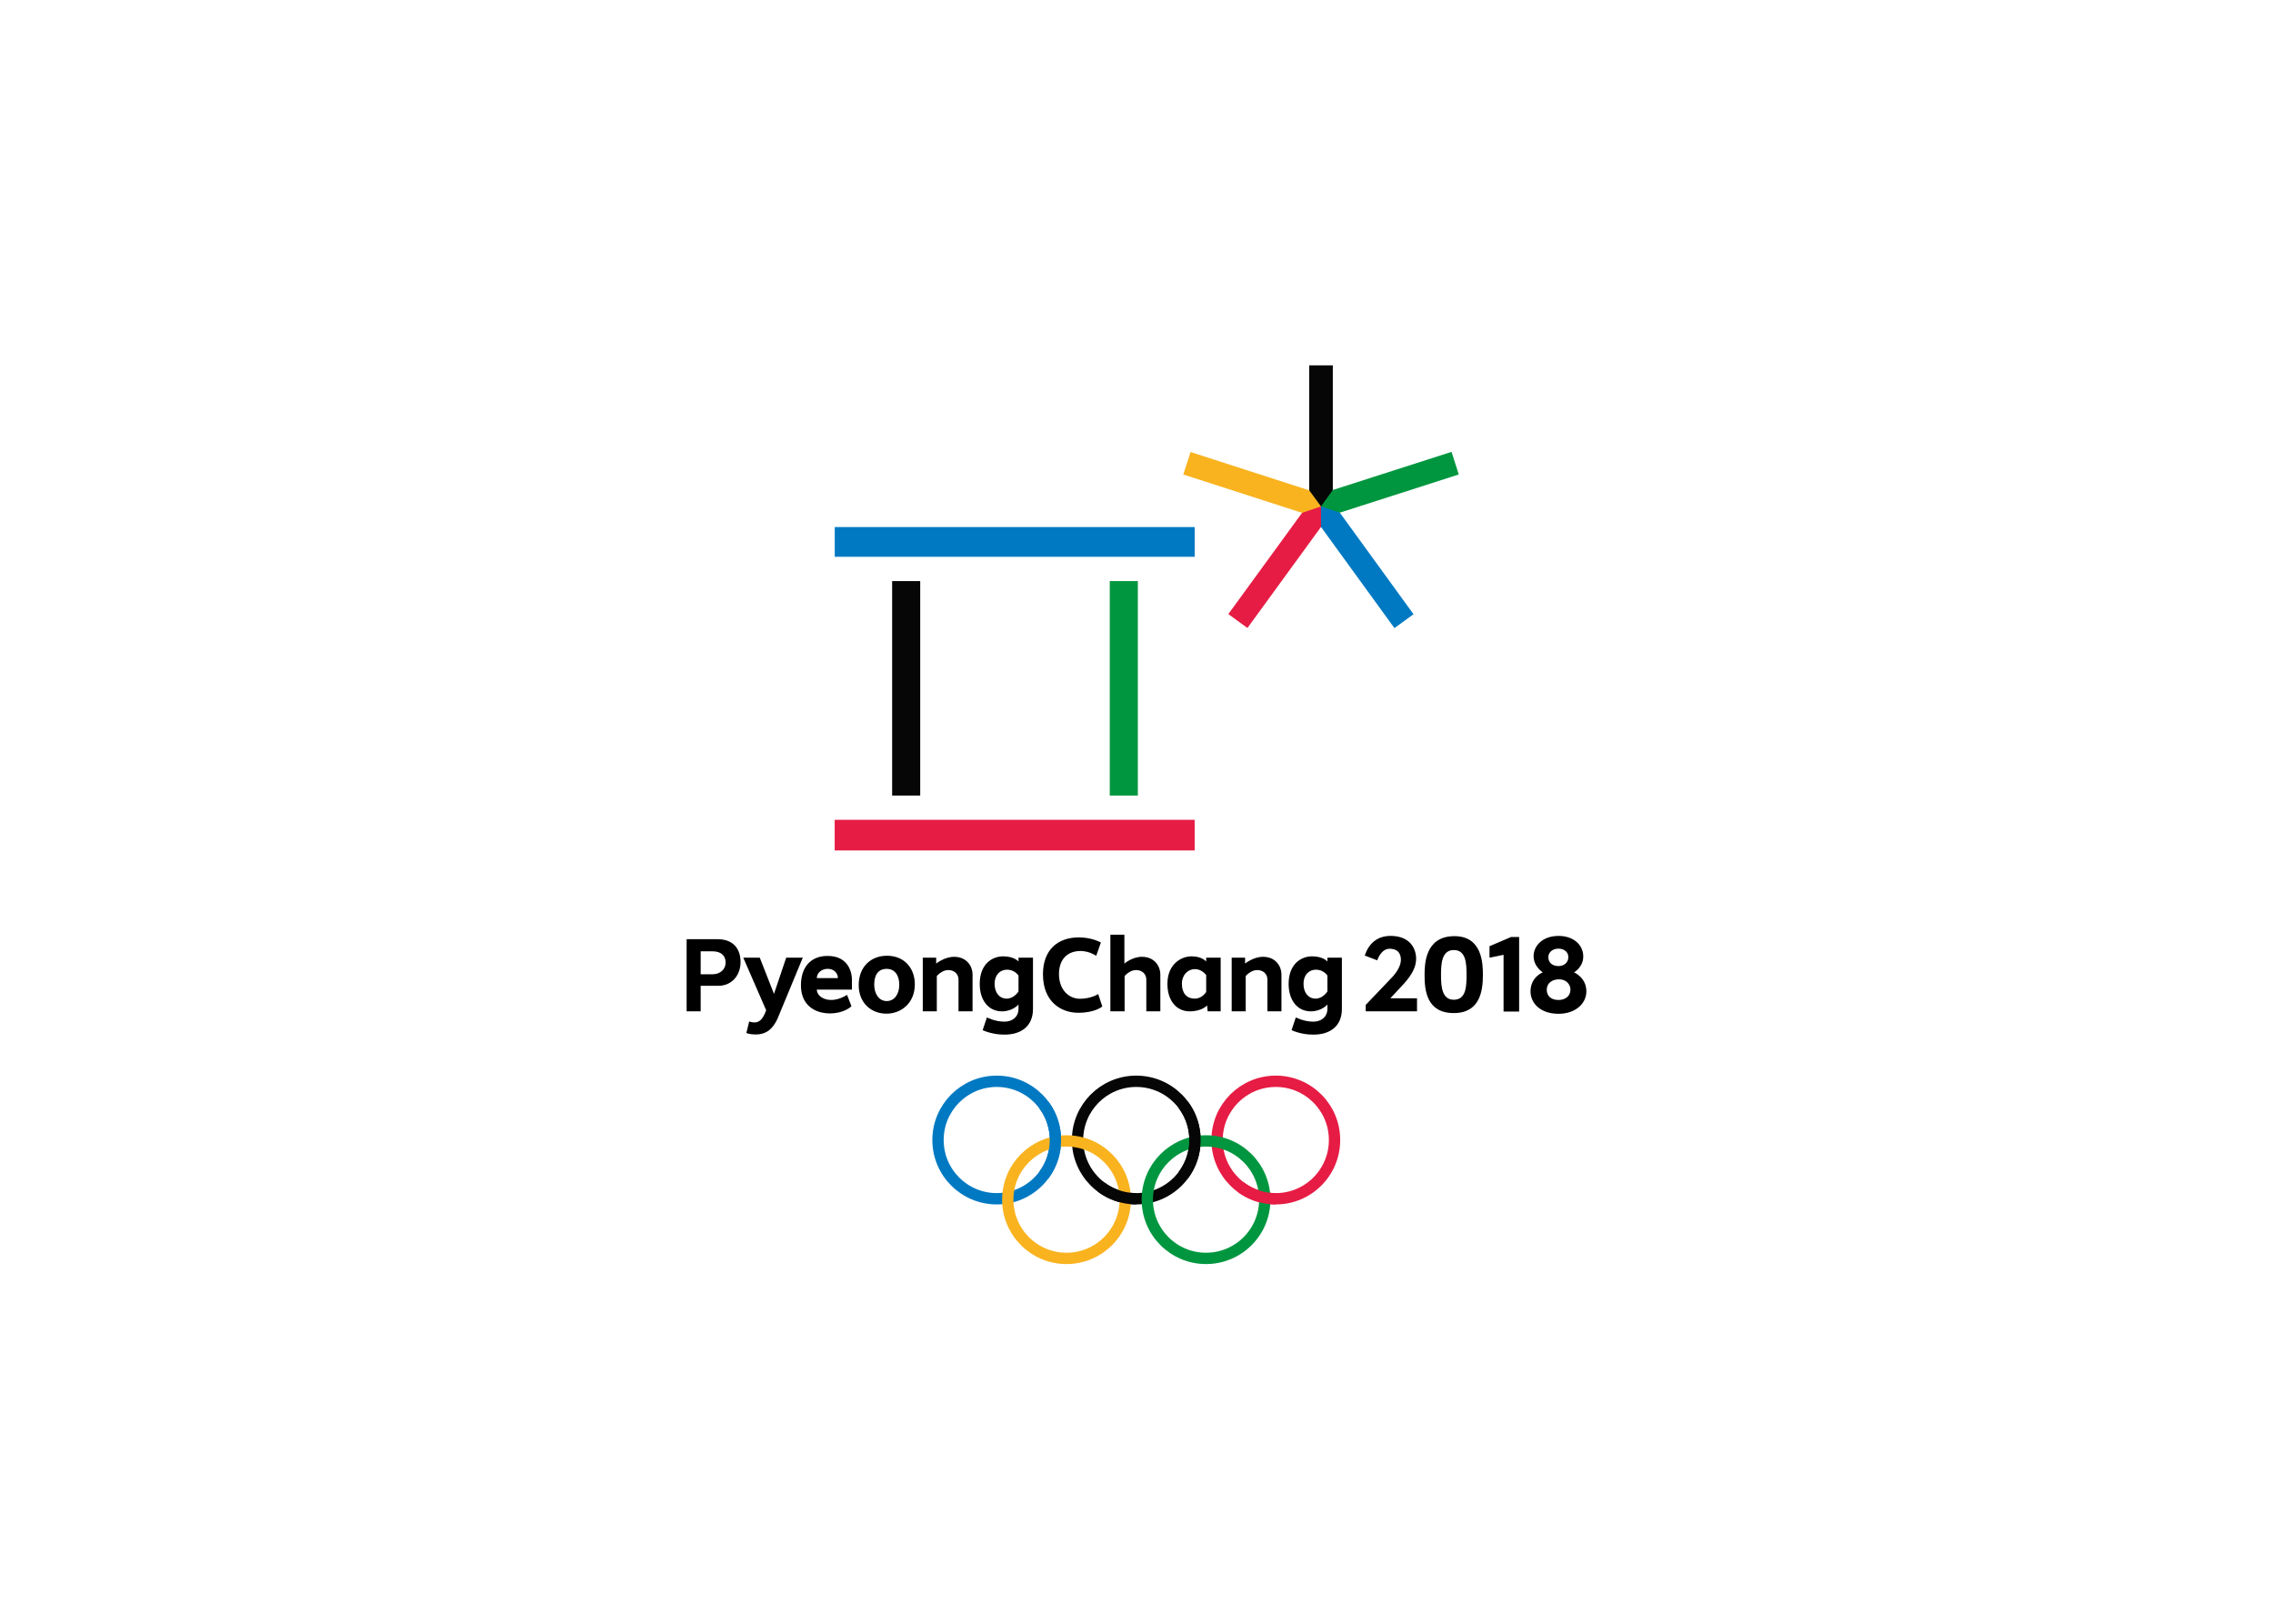
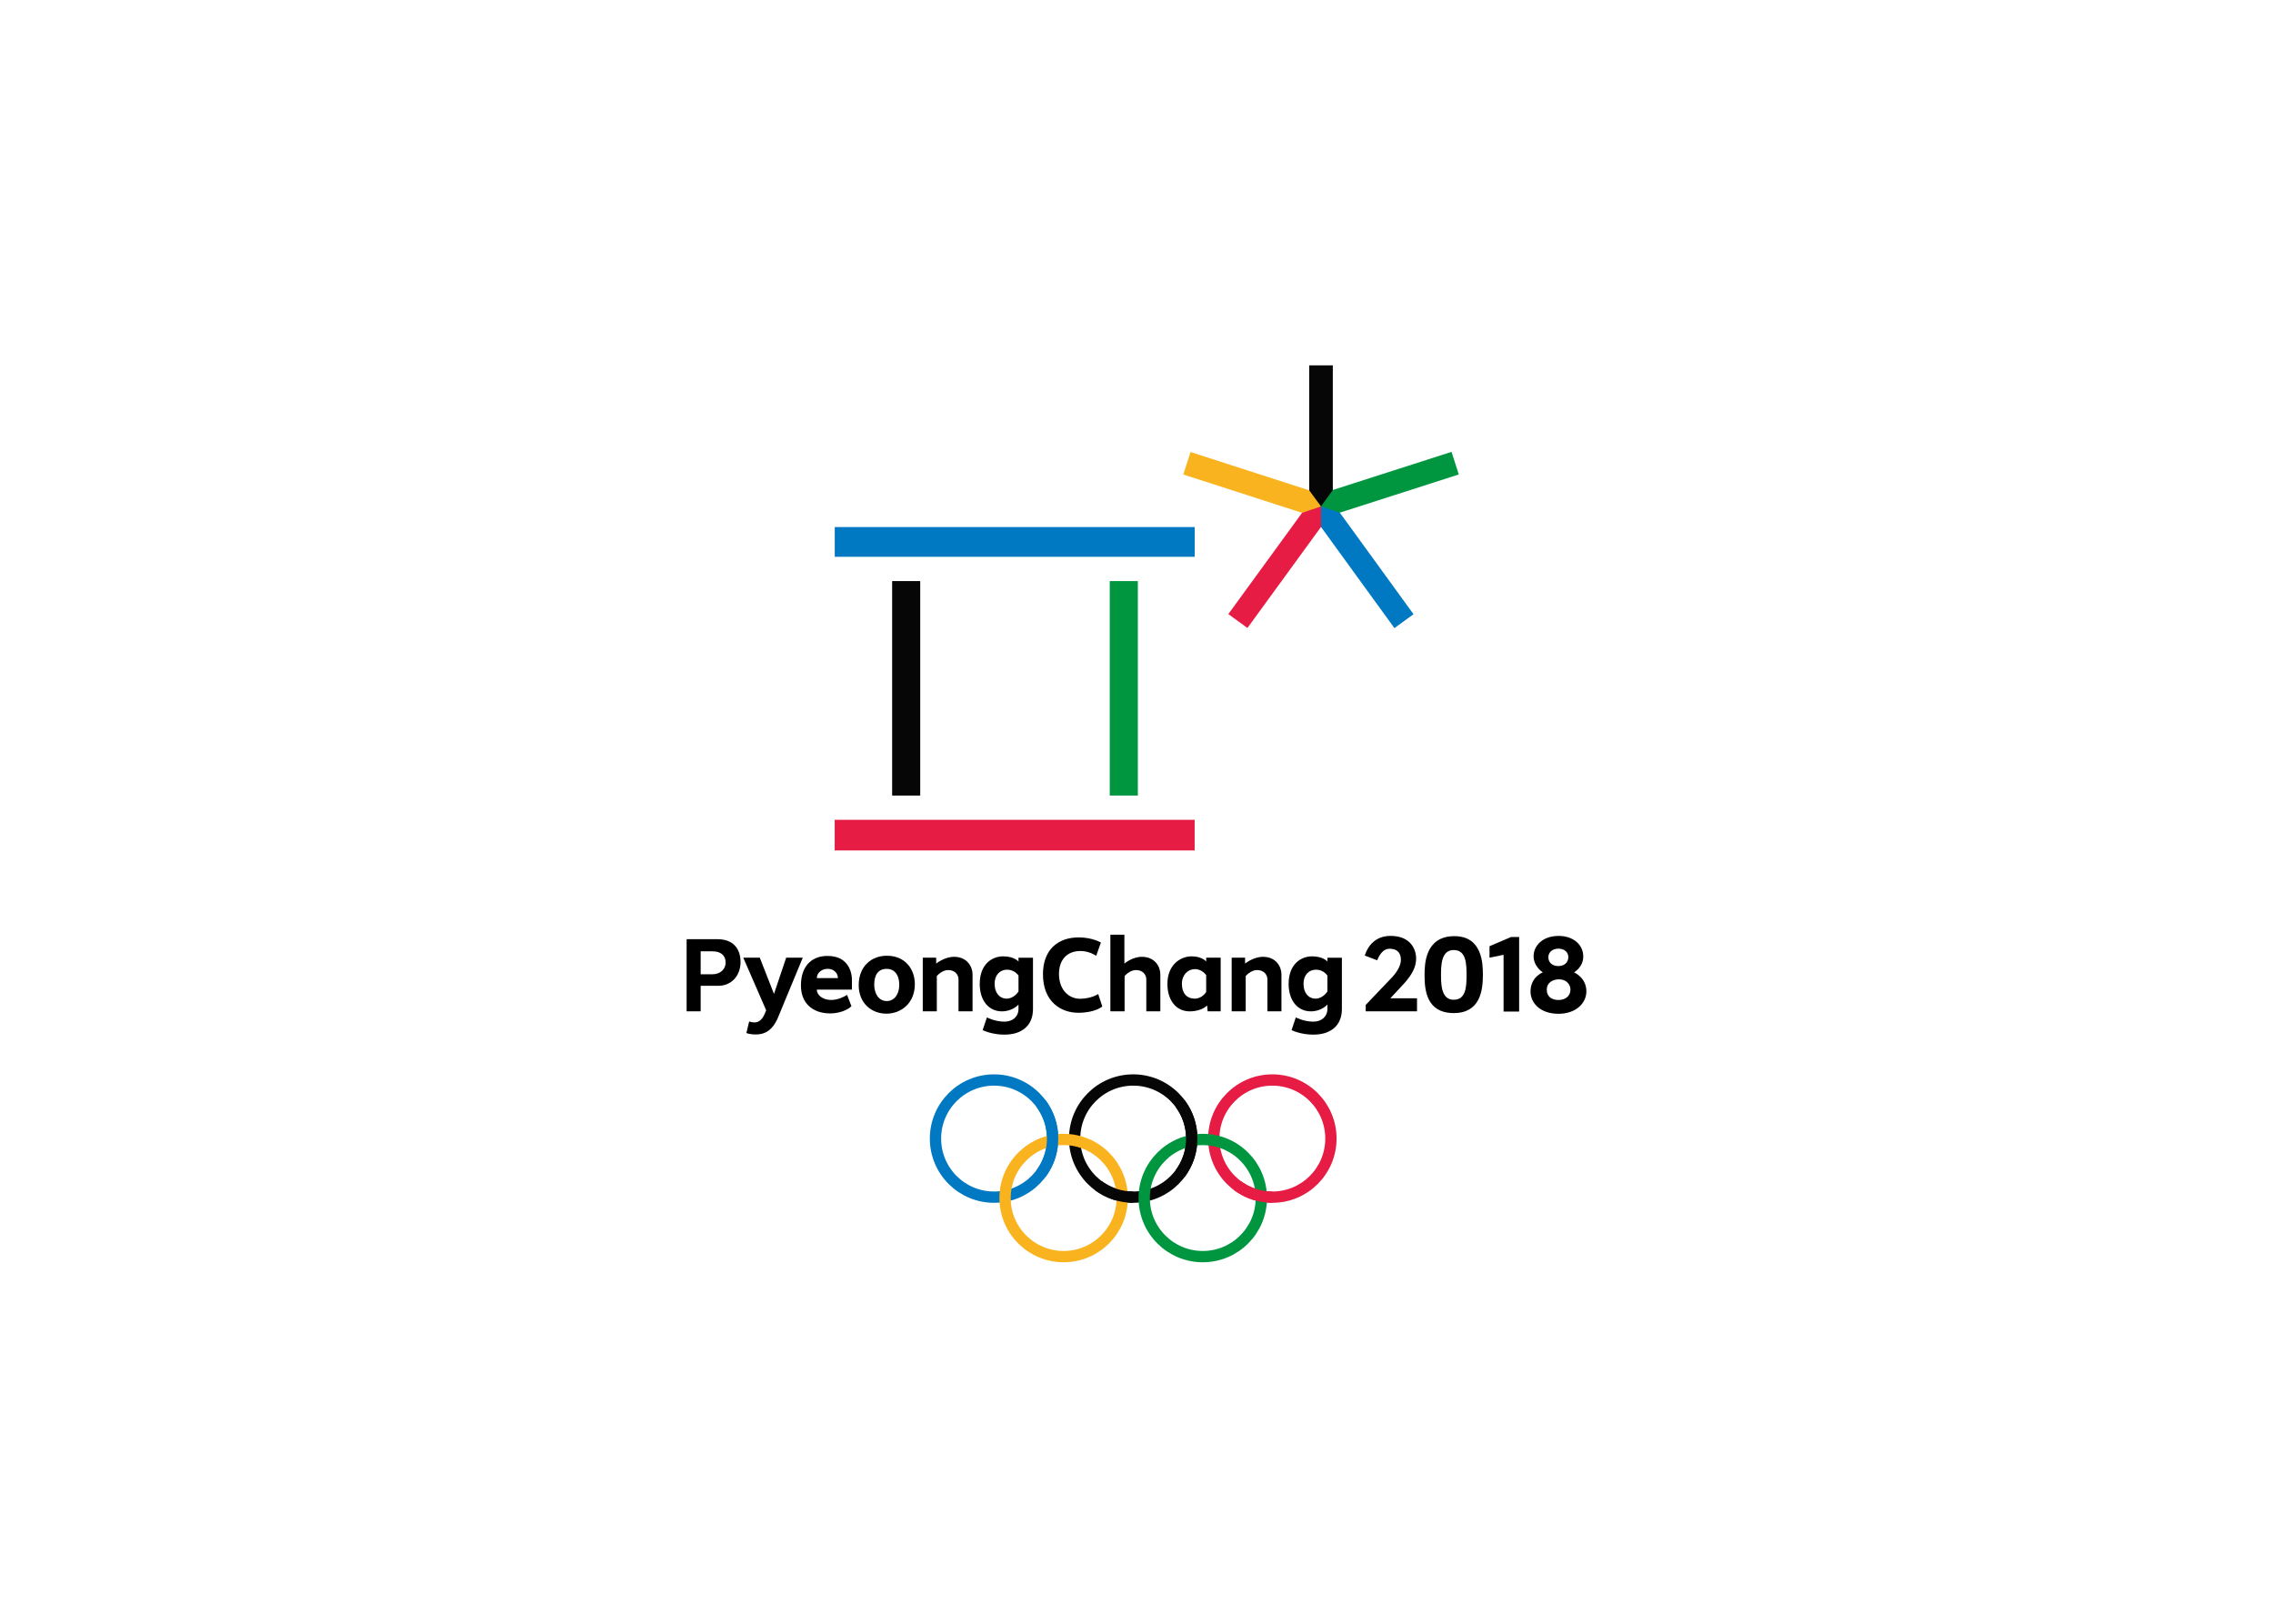
- <svg xmlns="http://www.w3.org/2000/svg" width="100%" height="100%" viewBox="0 0 560 400" version="1.1" xml:space="preserve" style="fill-rule:evenodd;clip-rule:evenodd;">
-   <g transform="matrix(0.314482,0,0,0.314482,-173.621,60.6392)">
-     <g>
-       <g>
-         <path id="path3372" d="M1479.1,178.863L1484.78,161.258L1589.46,195.06L1587.99,204.362L1583.77,212.665L1479.1,178.863Z" style="fill:rgb(249,179,31);" />
-         <path id="path3374" d="M1529.34,299.103L1514.38,288.212L1572.14,208.904L1586.99,203.862L1594.09,210.182L1529.34,299.103Z" style="fill:rgb(230,28,68);" />
-         <path id="path3376" d="M1659.47,288.322L1644.5,299.19L1586.99,219.965L1586.99,203.862L1594.85,199.303L1659.47,288.322Z" style="fill:rgb(0,121,194);" />
-         <path id="path3378" d="M1689.24,161.143L1694.92,178.842L1601.72,208.762L1586.99,203.862L1584.03,194.918L1689.24,161.143Z" style="fill:rgb(0,150,63);" />
-         <path id="path3382" d="M1090,542.875L1090,599.375L1101,599.375L1101,579.375L1115,579.375C1124.89,579.375 1132.25,571.664 1132.25,560.75C1132.25,550.296 1126.4,542.875 1114.22,542.875L1090,542.875ZM1101,552.375L1110.28,552.375C1116.83,552.375 1120.56,555.65 1120.56,561.188C1120.56,566.12 1116.77,570.375 1110,570.375L1101,570.375L1101,552.375Z" style="fill-rule:nonzero;" />
-         <path id="path3384" d="M1134.38,557.362L1147.31,557.362L1158.44,585.737L1168,557.362L1181,557.362L1161.06,605.487C1157.94,611.913 1153.62,617.518 1144,617.518C1139.31,617.518 1136.81,616.362 1136.81,616.362L1139,607.362C1145.48,609.42 1149.21,607.282 1152.31,598.55L1134.38,557.362Z" style="fill-rule:nonzero;" />
-         <path id="path3386" d="M1199.31,556C1186.66,556.532 1179.56,565.283 1179.56,579.063C1179.56,604.876 1209.69,604.504 1219.12,595.375L1215.69,586.5C1202.6,594.657 1192,588.757 1192,582.375L1219.5,582.375L1219.5,574.813C1219.5,566.854 1215.28,556 1200.56,556C1200.14,556 1199.72,555.983 1199.31,556ZM1200.53,566.094C1205.53,566.094 1208.53,569.635 1208.53,573.375L1192,573.375C1192,569.176 1195.91,566.094 1200.53,566.094Z" style="fill-rule:nonzero;" />
-         <path id="path3388" d="M1246.91,555.844C1234.57,555.844 1224.81,564.3 1224.81,578.906C1224.81,592.757 1234.53,601.219 1246.56,601.219C1257.89,601.219 1268.78,593.108 1268.78,578.188C1268.78,566.023 1260.97,555.844 1246.91,555.844ZM1246.69,566.125C1253.77,566.125 1256.59,572.069 1256.59,578.563C1256.59,586.218 1252.57,591.344 1246.78,591.344C1240.38,591.344 1236.97,585.306 1236.97,578.438C1236.97,570.879 1240.11,566.125 1246.69,566.125Z" style="fill-rule:nonzero;" />
-         <path id="path3390" d="M1286,599.362L1275,599.362L1275,557.362L1285.51,557.362L1285.51,561.981C1285.51,561.981 1291.92,556.68 1299.55,556.68C1309.83,556.68 1314,564.56 1314,570.362L1314,599.362L1303,599.362L1303,574.362C1303,570.767 1300.31,567.053 1294.91,567.053C1289.89,567.053 1286,571.743 1286,571.743L1286,599.362Z" style="fill-rule:nonzero;" />
-         <path id="path3392" d="M1338,556.313C1329.07,556.313 1319.62,562.636 1319.62,577.906C1319.62,591.026 1326.72,599.406 1337.03,599.406C1345.45,599.406 1350,594.063 1350,594.063L1350,597.375C1350,603.607 1345.39,607.469 1338.97,607.469C1331.49,607.469 1325.25,604.156 1325.25,604.156L1321.91,614.125C1321.91,614.125 1329.35,617.792 1339.25,617.625C1351.73,617.625 1361.34,611.245 1361.34,597.563L1361.34,557.375L1350,557.375L1350,560.375C1350,560.375 1346.73,556.313 1338,556.313ZM1341.06,566.75C1347.06,566.75 1350,571.375 1350,571.375L1350,583.813C1350,583.813 1346.57,589.438 1340.75,589.438C1334.98,589.438 1331.28,584.71 1331.28,577.844C1331.28,570.849 1335.52,566.75 1341.06,566.75Z" style="fill-rule:nonzero;" />
-         <path id="path3394" d="M1580,556.313C1571.07,556.313 1561.62,562.636 1561.62,577.906C1561.62,591.026 1568.72,599.406 1579.03,599.406C1587.45,599.406 1592,594.063 1592,594.063L1592,597.375C1592,603.607 1587.39,607.469 1580.97,607.469C1573.49,607.469 1567.25,604.156 1567.25,604.156L1563.91,614.125C1563.91,614.125 1571.35,617.792 1581.25,617.625C1593.73,617.625 1603.34,611.245 1603.34,597.563L1603.34,557.375L1592,557.375L1592,560.375C1592,560.375 1588.73,556.313 1580,556.313ZM1583.06,566.75C1589.06,566.75 1592,571.375 1592,571.375L1592,583.813C1592,583.813 1588.57,589.438 1582.75,589.438C1576.98,589.438 1573.28,584.71 1573.28,577.844C1573.28,570.849 1577.52,566.75 1583.06,566.75Z" style="fill-rule:nonzero;" />
-         <path id="path3396" d="M1528,599.362L1517,599.362L1517,557.362L1527.51,557.362L1527.51,561.981C1527.51,561.981 1533.92,556.68 1541.55,556.68C1551.83,556.68 1556,564.56 1556,570.362L1556,599.362L1545,599.362L1545,574.362C1545,570.767 1542.31,567.053 1536.91,567.053C1531.89,567.053 1528,571.743 1528,571.743L1528,599.362Z" style="fill-rule:nonzero;" />
-         <path id="path3398" d="M1433.12,599.362L1421.97,599.362L1421.97,539.362L1432.95,539.362L1432.95,561.981C1432.95,561.981 1439.04,556.68 1446.68,556.68C1456.95,556.68 1461.12,564.56 1461.12,570.362L1461.12,599.362L1450.12,599.362L1450.12,574.362C1450.12,570.767 1447.43,567.053 1442.04,567.053C1437.02,567.053 1433.12,571.743 1433.12,571.743L1433.12,599.362Z" style="fill-rule:nonzero;" />
-         <path id="path3400" d="M1485.59,556.313C1477.17,556.313 1466.66,562.636 1466.66,577.906C1466.66,591.026 1473.75,599.406 1484.06,599.406C1493.85,599.406 1497.72,594.75 1497.72,594.75L1498.19,599.362L1508.38,599.362L1508.38,557.375L1497.03,557.375L1497.03,560.375C1497.03,560.375 1493.88,556.313 1485.59,556.313ZM1488.22,566.313C1493.78,566.313 1497.03,571 1497.03,571L1497.03,584.188C1497.03,584.188 1493.97,589.438 1488.16,589.438C1481.38,589.438 1478,584.71 1478,577.844C1478,570.849 1482.68,566.313 1488.22,566.313Z" style="fill-rule:nonzero;" />
-         <path id="path3402" d="M1398.22,589.55C1406.79,589.55 1412.44,585.862 1412.44,585.862L1415.64,595.583C1415.64,595.583 1410.18,600.518 1396.84,600.518C1383.63,600.518 1369.16,592.249 1369.16,570.336C1369.16,551.497 1380.45,541.478 1397.27,541.478C1407.82,541.478 1414.55,545.499 1414.55,545.499L1410.88,555.885C1410.88,555.885 1405.5,552.128 1398.64,552.128C1387.75,552.128 1381.71,559.23 1381.71,570.16C1381.71,582.447 1389.32,589.55 1398.22,589.55Z" style="fill-rule:nonzero;" />
-         <path id="path3404" d="M1662.2,599.362L1622,599.362L1622,594.362L1643,572.362C1646.45,568.553 1649.56,563.611 1649.56,559.112C1649.56,556.726 1649.2,550.362 1640.56,550.362C1635.92,550.362 1632.72,554.877 1631,559.425L1621.25,555.675C1624.1,547.115 1630.35,540.3 1641.44,540.3C1656.72,540.3 1661.5,550.264 1661.5,558.175C1661.5,564.905 1658,570.792 1652.5,577.112L1641.31,589.162L1662.2,589.162L1662.2,599.362Z" style="fill-rule:nonzero;" />
-         <path id="path3406" d="M1691.5,540.5C1668.29,540.5 1668.12,562.912 1668.12,571.125C1668.12,582.796 1669.67,600.75 1691,600.75C1711.65,600.75 1713.81,583.16 1713.81,570.875C1713.81,561.927 1713.32,540.5 1691.5,540.5ZM1691,551.375C1700.67,551.375 1701,562.058 1701,570.938C1701,580.069 1700.6,590.313 1690.94,590.313C1681.7,590.313 1681,579.773 1681,571C1681,562.809 1681.29,551.375 1691,551.375Z" style="fill-rule:nonzero;" />
-         <path id="path3408" d="M1730,599.562L1730,555.097L1719,557.362L1719,548.362L1735.87,541.162L1742.2,541.162L1742.2,599.562L1730,599.562Z" style="fill-rule:nonzero;" />
-         <path id="path3410" d="M1773.12,540.313C1760.06,540.313 1753.53,548.572 1753.53,556.063C1753.53,564.536 1760.75,568.844 1760.75,568.844C1760.75,568.844 1751.12,572.451 1751.12,583.813C1751.12,592.698 1758.5,601.313 1773.06,601.313C1786.5,601.313 1794.88,593.165 1794.88,583.719C1794.88,572.885 1785.22,568.875 1785.22,568.875C1785.22,568.875 1792.44,564.771 1792.44,556.469C1792.44,546.968 1784.38,540.313 1773.12,540.313ZM1773,550.281C1777.5,550.281 1780.75,552.95 1780.75,556.906C1780.75,561.125 1777.47,563.938 1773.06,563.938C1768.81,563.938 1765.09,561.749 1765.09,556.938C1765.09,553.367 1768.1,550.281 1773,550.281ZM1773.44,574.313C1779.42,574.313 1782.41,578.568 1782.41,582.344C1782.41,587.623 1778.16,590.5 1773.06,590.5C1767.73,590.5 1763.84,587.847 1763.84,582.406C1763.84,577.33 1768.03,574.313 1773.44,574.313Z" style="fill-rule:nonzero;" />
-         <rect id="rect3412" x="1206" y="449.362" width="282" height="24" style="fill:rgb(230,28,68);" />
-         <rect id="rect3414" x="1251" y="262.362" width="22" height="168" style="fill:rgb(6,6,6);" />
-         <rect id="rect3416" x="1421.49" y="262.362" width="22" height="168" style="fill:rgb(0,150,63);" />
-         <rect id="rect3418" x="1206.04" y="220.039" width="282" height="23.293" style="fill:rgb(0,121,194);" />
-         <path id="path3420" d="M1577.74,93.362L1596.24,93.362L1596.24,190.991L1586.99,203.862L1577.74,191.276L1577.74,93.362Z" style="fill:rgb(6,6,6);" />
-         <g id="g3422" transform="matrix(0.934275,0,0,0.934275,1282.5,649.747)">
-           <circle id="circle3424" cx="54" cy="54" r="49.25" style="fill:none;stroke:rgb(0,121,194);stroke-width:9.5px;" />
-           <circle id="circle3426" cx="171" cy="54" r="49.25" style="fill:none;stroke:rgb(6,6,6);stroke-width:9.5px;" />
-           <circle id="circle3428" cx="288" cy="54" r="49.25" style="fill:none;stroke:rgb(230,28,68);stroke-width:9.5px;" />
-           <circle id="circle3430" cx="112.5" cy="104" r="49.25" style="fill:none;stroke:rgb(249,179,31);stroke-width:9.5px;" />
-           <circle id="circle3432" cx="229.5" cy="104" r="49.25" style="fill:none;stroke:rgb(0,150,63);stroke-width:9.5px;" />
-           <path id="path3434" d="M93.4,24.45C106.495,41.91 106.495,66.09 93.4,83.55" style="fill:none;stroke:rgb(0,121,194);stroke-width:9.5px;" />
-           <path id="path3436" d="M210.4,24.45C223.495,41.91 223.495,66.09 210.4,83.55M171,103.25C160.346,103.25 149.974,99.793 141.45,93.4" style="fill:none;stroke:rgb(6,6,6);stroke-width:9.5px;" />
-           <path id="path3438" d="M288,103.25C277.346,103.25 266.974,99.793 258.45,93.4" style="fill:none;stroke:rgb(230,28,68);stroke-width:9.5px;" />
-         </g>
-       </g>
-     </g>
+ <svg xmlns="http://www.w3.org/2000/svg" viewBox="0 0 560 400" fill-rule="evenodd" clip-rule="evenodd">
+   <path d="M291.529 116.888l1.786-5.536 32.92 10.63-.462 2.925-1.327 2.611-32.917-10.63z" fill="#f9b31f" />
+   <path d="M307.329 154.702l-4.705-3.425 18.164-24.941 4.67-1.586 2.233 1.988-20.363 27.964z" fill="#e61c44" />
+   <path d="M348.252 151.311l-4.708 3.418-18.086-24.915v-5.064l2.472-1.434 20.322 27.995z" fill="#0079c2" />
+   <path d="M357.615 111.316l1.786 5.566-29.31 9.409-4.632-1.541-.931-2.813 33.087-10.622z" fill="#00963f" />
+   <path d="M169.164 231.364v17.768h3.459v-6.29h4.403c3.11 0 5.425-2.425 5.425-5.857 0-3.288-1.84-5.621-5.67-5.621h-7.617zm3.459 2.988h2.918c2.06 0 3.233 1.03 3.233 2.772 0 1.551-1.192 2.889-3.321 2.889h-2.83v-5.661z" />
+   <path d="M183.121 235.92h4.066l3.5 8.923 3.006-8.923h4.088l-6.271 15.134c-.981 2.021-2.34 3.784-5.365 3.784-1.475 0-2.261-.364-2.261-.364l.689-2.83c2.038.647 3.211-.025 4.186-2.771l-5.639-12.953z" />
+   <path d="M203.54 235.491c-3.978.167-6.211 2.919-6.211 7.253 0 8.118 9.475 8.001 12.441 5.13l-1.079-2.791c-4.117 2.565-7.45.71-7.45-1.297h8.648v-2.378c0-2.503-1.327-5.916-5.956-5.916h-.393zm.384 3.174c1.572 0 2.516 1.114 2.516 2.29h-5.198c0-1.321 1.23-2.29 2.683-2.29z" />
+   <path d="M218.51 235.442c-3.881 0-6.95 2.659-6.95 7.253 0 4.356 3.057 7.017 6.84 7.017 3.563 0 6.988-2.551 6.988-7.243 0-3.826-2.456-7.027-6.878-7.027zm-.069 3.233c2.227 0 3.113 1.869 3.113 3.912 0 2.407-1.264 4.019-3.085 4.019-2.013 0-3.085-1.899-3.085-4.059 0-2.377.987-3.872 3.057-3.872z" />
+   <path d="M230.803 249.128h-3.459v-13.208h3.305v1.453s2.016-1.667 4.415-1.667c3.233 0 4.544 2.478 4.544 4.303v9.12h-3.459v-7.862c0-1.131-.846-2.299-2.544-2.299-1.579 0-2.802 1.475-2.802 1.475v8.686z" />
+   <path d="M247.156 235.59c-2.808 0-5.78 1.988-5.78 6.791 0 4.126 2.233 6.761 5.475 6.761 2.648 0 4.079-1.68 4.079-1.68v1.042c0 1.96-1.45 3.174-3.469 3.174-2.352 0-4.315-1.042-4.315-1.042l-1.05 3.135s2.34 1.153 5.453 1.101c3.925 0 6.947-2.006 6.947-6.309v-12.638h-3.566v.943s-1.028-1.277-3.774-1.277zm.962 3.282c1.887 0 2.811 1.454 2.811 1.454v3.912s-1.079 1.769-2.909 1.769c-1.815 0-2.978-1.487-2.978-3.646 0-2.2 1.333-3.489 3.076-3.489z" />
+   <path d="M323.261 235.59c-2.808 0-5.78 1.988-5.78 6.791 0 4.126 2.233 6.761 5.475 6.761 2.648 0 4.079-1.68 4.079-1.68v1.042c0 1.96-1.45 3.174-3.469 3.174-2.352 0-4.315-1.042-4.315-1.042l-1.05 3.135s2.34 1.153 5.453 1.101c3.925 0 6.947-2.006 6.947-6.309v-12.638h-3.566v.943s-1.028-1.277-3.774-1.277zm.962 3.282c1.887 0 2.811 1.454 2.811 1.454v3.912s-1.079 1.769-2.909 1.769c-1.815 0-2.978-1.487-2.978-3.646 0-2.2 1.333-3.489 3.076-3.489z" />
+   <path d="M306.907 249.128h-3.459v-13.208h3.305v1.453s2.016-1.667 4.415-1.667c3.233 0 4.544 2.478 4.544 4.303v9.12h-3.459v-7.862c0-1.131-.846-2.299-2.544-2.299-1.579 0-2.802 1.475-2.802 1.475v8.686z" />
+   <path d="M277.069 249.128h-3.506v-18.869h3.453v7.113s1.915-1.667 4.318-1.667c3.23 0 4.541 2.478 4.541 4.303v9.12h-3.459v-7.862c0-1.131-.846-2.299-2.541-2.299-1.579 0-2.805 1.475-2.805 1.475v8.686z" />
+   <path d="M293.57 235.59c-2.648 0-5.953 1.988-5.953 6.791 0 4.126 2.23 6.761 5.472 6.761 3.079 0 4.296-1.464 4.296-1.464l.148 1.45h3.205v-13.204h-3.569v.943s-.991-1.277-3.598-1.277zm.827 3.145c1.749 0 2.771 1.474 2.771 1.474v4.147s-.962 1.651-2.789 1.651c-2.132 0-3.195-1.487-3.195-3.646 0-2.2 1.472-3.626 3.214-3.626z" />
+   <path d="M266.094 246.042c2.695 0 4.472-1.16 4.472-1.16l1.006 3.057s-1.717 1.552-5.912 1.552c-4.154 0-8.705-2.6-8.705-9.492 0-5.925 3.551-9.075 8.84-9.075 3.318 0 5.434 1.265 5.434 1.265l-1.154 3.266s-1.692-1.182-3.849-1.182c-3.425 0-5.324 2.233-5.324 5.671 0 3.864 2.393 6.098 5.192 6.098z" />
+   <path d="M349.111 249.128h-12.642v-1.572l6.604-6.919c1.085-1.198 2.063-2.752 2.063-4.167 0-.75-.113-2.752-2.83-2.752-1.459 0-2.466 1.42-3.006 2.85l-3.066-1.179c.896-2.692 2.862-4.835 6.349-4.835 4.805 0 6.309 3.133 6.309 5.621 0 2.116-1.101 3.968-2.83 5.955l-3.519 3.79h6.57v3.208z" />
+   <path d="M358.325 230.617c-7.299 0-7.353 7.048-7.353 9.631 0 3.67.487 9.317 7.195 9.317 6.494 0 7.173-5.532 7.173-9.395 0-2.814-.154-9.552-7.016-9.552zm-.157 3.42c3.041 0 3.145 3.36 3.145 6.152 0 2.872-.126 6.093-3.164 6.093-2.906 0-3.126-3.315-3.126-6.074 0-2.576.091-6.172 3.145-6.172z" />
+   <path d="M370.433 249.191v-13.983l-3.459.712v-2.83l5.305-2.264h1.991v18.366h-3.837z" />
+   <path d="M383.993 230.558c-4.107 0-6.161 2.597-6.161 4.953 0 2.665 2.271 4.019 2.271 4.019s-3.028 1.134-3.028 4.707c0 2.794 2.321 5.503 6.9 5.503 4.227 0 6.862-2.562 6.862-5.533 0-3.407-3.038-4.668-3.038-4.668s2.271-1.291 2.271-3.901c0-2.988-2.535-5.081-6.076-5.081zm-.038 3.135c1.415 0 2.437.839 2.437 2.083 0 1.327-1.032 2.211-2.418 2.211-1.337 0-2.506-.688-2.506-2.201 0-1.123.947-2.094 2.488-2.094zm.138 7.558c1.881 0 2.821 1.338 2.821 2.526 0 1.66-1.337 2.565-2.94 2.565-1.676 0-2.9-.834-2.9-2.545 0-1.596 1.318-2.545 3.019-2.545z" />
+   <path fill="#e61c44" d="M205.644 201.955h88.684v7.548h-88.684z" />
+   <path fill="#060606" d="M219.796 143.147h6.919v52.833h-6.919z" />
+   <path fill="#00963f" d="M273.412 143.147h6.919v52.833h-6.919z" />
+   <path fill="#0079c2" d="M205.657 129.838h88.684v7.325h-88.684z" />
+   <path d="M322.55 90h5.818v30.703l-2.909 4.048-2.909-3.958v-30.792z" fill="#060606" />
+   <g transform="matrix(.293 0 0 .293 229.084 264.66)" stroke-width="9.5" fill="none">
+     <circle cx="54" cy="54" r="49.25" stroke="#0079c2" />
+     <circle cx="171" cy="54" r="49.25" stroke="#060606" />
+     <circle cx="288" cy="54" r="49.25" stroke="#e61c44" />
+     <circle cx="112.5" cy="104" r="49.25" stroke="#f9b31f" />
+     <circle cx="229.5" cy="104" r="49.25" stroke="#00963f" />
+     <path d="M93.4 24.45c13.095 17.46 13.095 41.64 0 59.1" stroke="#0079c2" />
+     <path d="M210.4 24.45c13.095 17.46 13.095 41.64 0 59.1m-39.4 19.7c-10.654 0-21.026-3.457-29.55-9.85" stroke="#060606" />
+     <path d="M288 103.25c-10.654 0-21.026-3.457-29.55-9.85" stroke="#e61c44" />
  </g>
</svg>
